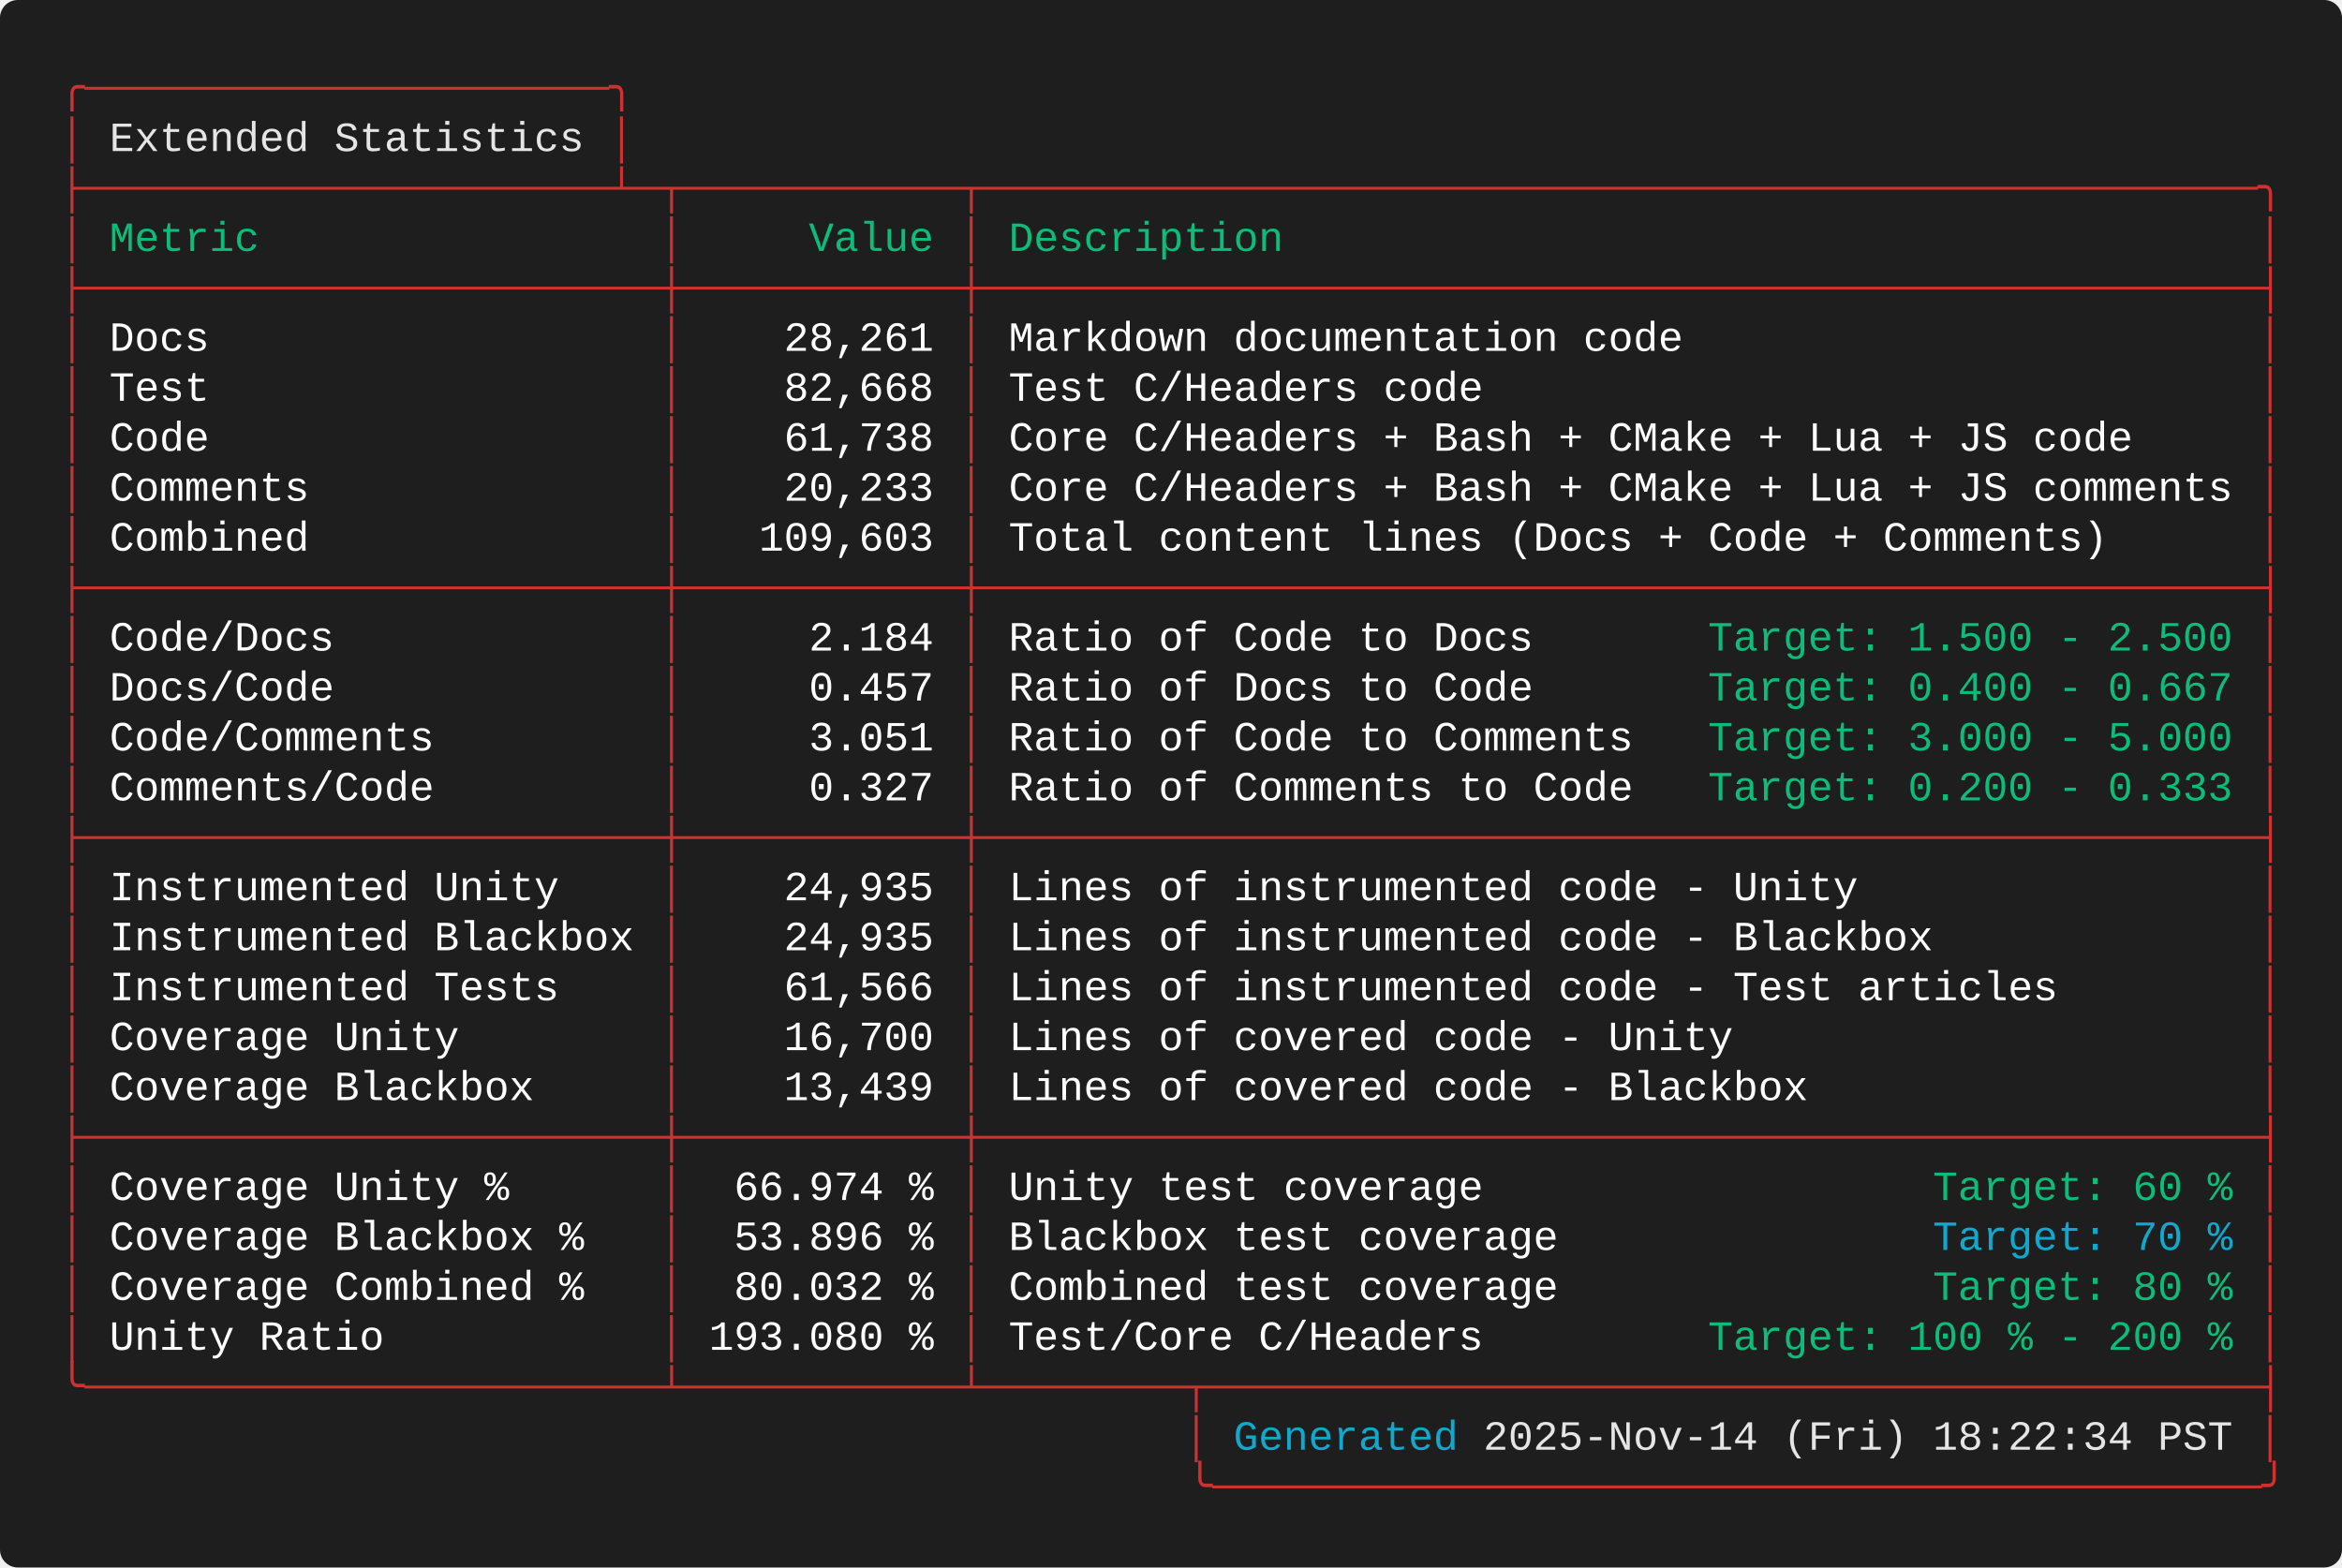
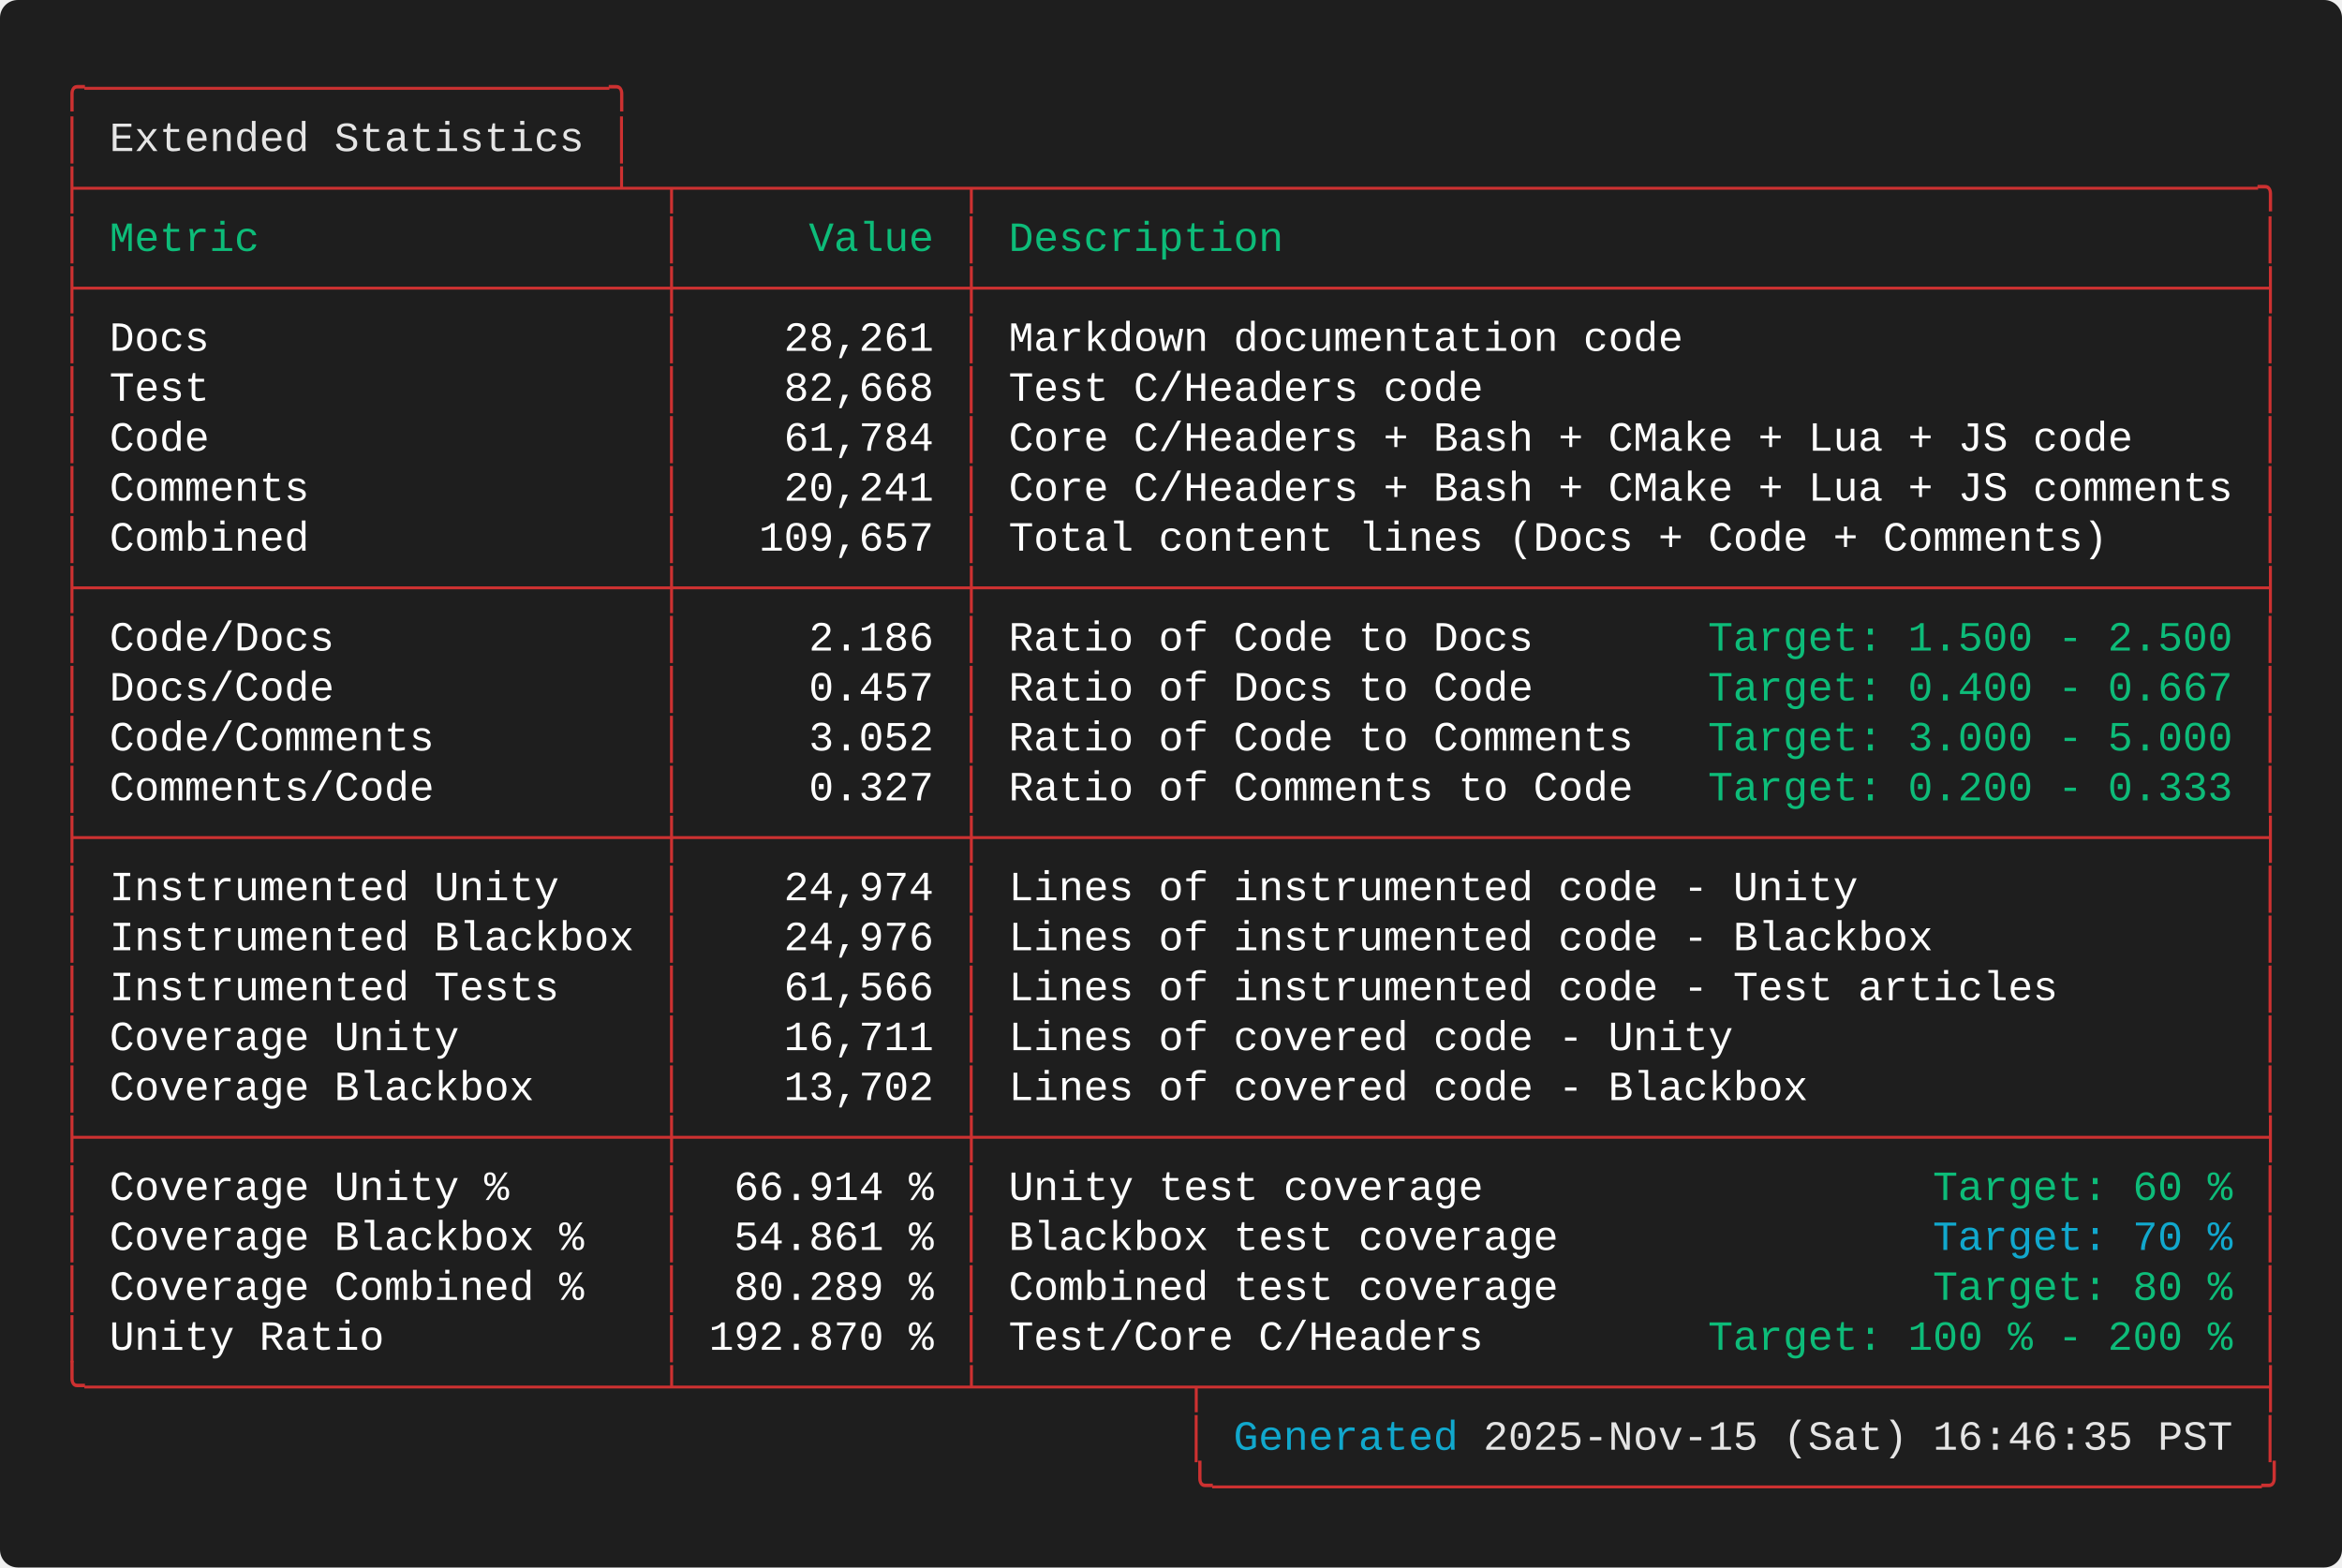
<svg xmlns="http://www.w3.org/2000/svg" width="787.60" height="527.20" viewBox="0 0 787.60 527.20">
  <defs>
    <style type="text/css">.terminal-text { font-family: 'Consolas', 'Consolas', 'Monaco', 'Courier New', monospace; }</style>
  </defs>
  <rect width="100%" height="100%" fill="#1e1e1e" rx="6" />
  <text x="20.00" y="34.00" font-size="14" class="terminal-text" xml:space="preserve" textLength="193.20" lengthAdjust="spacingAndGlyphs" fill="#cd3131">╭─────────────────────╮</text>
  <text x="20.00" y="50.80" font-size="14" class="terminal-text" xml:space="preserve" textLength="16.80" lengthAdjust="spacingAndGlyphs" fill="#cd3131">│ </text>
  <text x="36.80" y="50.80" font-size="14" class="terminal-text" xml:space="preserve" textLength="159.60" lengthAdjust="spacingAndGlyphs" fill="#e5e5e5">Extended Statistics</text>
  <text x="196.40" y="50.80" font-size="14" class="terminal-text" xml:space="preserve" textLength="8.40" lengthAdjust="spacingAndGlyphs" fill="#ffffff"> </text>
  <text x="204.80" y="50.80" font-size="14" class="terminal-text" xml:space="preserve" textLength="8.40" lengthAdjust="spacingAndGlyphs" fill="#cd3131">│</text>
  <text x="20.00" y="67.60" font-size="14" class="terminal-text" xml:space="preserve" textLength="747.60" lengthAdjust="spacingAndGlyphs" fill="#cd3131">├─────────────────────┴─┬───────────┬───────────────────────────────────────────────────╮</text>
  <text x="20.00" y="84.40" font-size="14" class="terminal-text" xml:space="preserve" textLength="8.40" lengthAdjust="spacingAndGlyphs" fill="#cd3131">│</text>
  <text x="28.40" y="84.40" font-size="14" class="terminal-text" xml:space="preserve" textLength="193.20" lengthAdjust="spacingAndGlyphs" fill="#0dbc79"> Metric                </text>
  <text x="221.60" y="84.40" font-size="14" class="terminal-text" xml:space="preserve" textLength="8.40" lengthAdjust="spacingAndGlyphs" fill="#cd3131">│</text>
  <text x="230.00" y="84.40" font-size="14" class="terminal-text" xml:space="preserve" textLength="92.40" lengthAdjust="spacingAndGlyphs" fill="#0dbc79">     Value </text>
  <text x="322.40" y="84.40" font-size="14" class="terminal-text" xml:space="preserve" textLength="8.40" lengthAdjust="spacingAndGlyphs" fill="#cd3131">│</text>
  <text x="330.80" y="84.40" font-size="14" class="terminal-text" xml:space="preserve" textLength="428.40" lengthAdjust="spacingAndGlyphs" fill="#0dbc79"> Description                                       </text>
  <text x="759.20" y="84.40" font-size="14" class="terminal-text" xml:space="preserve" textLength="8.40" lengthAdjust="spacingAndGlyphs" fill="#cd3131">│</text>
  <text x="20.00" y="101.20" font-size="14" class="terminal-text" xml:space="preserve" textLength="747.60" lengthAdjust="spacingAndGlyphs" fill="#cd3131">├───────────────────────┼───────────┼───────────────────────────────────────────────────┤</text>
  <text x="20.00" y="118.00" font-size="14" class="terminal-text" xml:space="preserve" textLength="8.40" lengthAdjust="spacingAndGlyphs" fill="#cd3131">│</text>
  <text x="28.40" y="118.00" font-size="14" class="terminal-text" xml:space="preserve" textLength="193.20" lengthAdjust="spacingAndGlyphs" fill="#ffffff"> Docs                  </text>
  <text x="221.60" y="118.00" font-size="14" class="terminal-text" xml:space="preserve" textLength="8.40" lengthAdjust="spacingAndGlyphs" fill="#cd3131">│</text>
  <text x="230.00" y="118.00" font-size="14" class="terminal-text" xml:space="preserve" textLength="92.40" lengthAdjust="spacingAndGlyphs" fill="#ffffff">    28,261 </text>
  <text x="322.40" y="118.00" font-size="14" class="terminal-text" xml:space="preserve" textLength="8.40" lengthAdjust="spacingAndGlyphs" fill="#cd3131">│</text>
  <text x="330.80" y="118.00" font-size="14" class="terminal-text" xml:space="preserve" textLength="428.40" lengthAdjust="spacingAndGlyphs" fill="#ffffff"> Markdown documentation code                       </text>
  <text x="759.20" y="118.00" font-size="14" class="terminal-text" xml:space="preserve" textLength="8.40" lengthAdjust="spacingAndGlyphs" fill="#cd3131">│</text>
  <text x="20.00" y="134.80" font-size="14" class="terminal-text" xml:space="preserve" textLength="8.40" lengthAdjust="spacingAndGlyphs" fill="#cd3131">│</text>
  <text x="28.40" y="134.80" font-size="14" class="terminal-text" xml:space="preserve" textLength="193.20" lengthAdjust="spacingAndGlyphs" fill="#ffffff"> Test                  </text>
  <text x="221.60" y="134.80" font-size="14" class="terminal-text" xml:space="preserve" textLength="8.40" lengthAdjust="spacingAndGlyphs" fill="#cd3131">│</text>
  <text x="230.00" y="134.80" font-size="14" class="terminal-text" xml:space="preserve" textLength="92.40" lengthAdjust="spacingAndGlyphs" fill="#ffffff">    82,668 </text>
  <text x="322.40" y="134.80" font-size="14" class="terminal-text" xml:space="preserve" textLength="8.40" lengthAdjust="spacingAndGlyphs" fill="#cd3131">│</text>
  <text x="330.80" y="134.80" font-size="14" class="terminal-text" xml:space="preserve" textLength="428.40" lengthAdjust="spacingAndGlyphs" fill="#ffffff"> Test C/Headers code                               </text>
  <text x="759.20" y="134.80" font-size="14" class="terminal-text" xml:space="preserve" textLength="8.40" lengthAdjust="spacingAndGlyphs" fill="#cd3131">│</text>
  <text x="20.00" y="151.60" font-size="14" class="terminal-text" xml:space="preserve" textLength="8.40" lengthAdjust="spacingAndGlyphs" fill="#cd3131">│</text>
  <text x="28.40" y="151.60" font-size="14" class="terminal-text" xml:space="preserve" textLength="193.20" lengthAdjust="spacingAndGlyphs" fill="#ffffff"> Code                  </text>
  <text x="221.60" y="151.60" font-size="14" class="terminal-text" xml:space="preserve" textLength="8.40" lengthAdjust="spacingAndGlyphs" fill="#cd3131">│</text>
-   <text x="230.00" y="151.60" font-size="14" class="terminal-text" xml:space="preserve" textLength="92.40" lengthAdjust="spacingAndGlyphs" fill="#ffffff">    61,738 </text>
+   <text x="230.00" y="151.60" font-size="14" class="terminal-text" xml:space="preserve" textLength="92.40" lengthAdjust="spacingAndGlyphs" fill="#ffffff">    61,784 </text>
  <text x="322.40" y="151.60" font-size="14" class="terminal-text" xml:space="preserve" textLength="8.40" lengthAdjust="spacingAndGlyphs" fill="#cd3131">│</text>
  <text x="330.80" y="151.60" font-size="14" class="terminal-text" xml:space="preserve" textLength="428.40" lengthAdjust="spacingAndGlyphs" fill="#ffffff"> Core C/Headers + Bash + CMake + Lua + JS code     </text>
  <text x="759.20" y="151.60" font-size="14" class="terminal-text" xml:space="preserve" textLength="8.40" lengthAdjust="spacingAndGlyphs" fill="#cd3131">│</text>
  <text x="20.00" y="168.40" font-size="14" class="terminal-text" xml:space="preserve" textLength="8.40" lengthAdjust="spacingAndGlyphs" fill="#cd3131">│</text>
  <text x="28.40" y="168.40" font-size="14" class="terminal-text" xml:space="preserve" textLength="193.20" lengthAdjust="spacingAndGlyphs" fill="#ffffff"> Comments              </text>
  <text x="221.60" y="168.40" font-size="14" class="terminal-text" xml:space="preserve" textLength="8.40" lengthAdjust="spacingAndGlyphs" fill="#cd3131">│</text>
-   <text x="230.00" y="168.40" font-size="14" class="terminal-text" xml:space="preserve" textLength="92.40" lengthAdjust="spacingAndGlyphs" fill="#ffffff">    20,233 </text>
+   <text x="230.00" y="168.40" font-size="14" class="terminal-text" xml:space="preserve" textLength="92.40" lengthAdjust="spacingAndGlyphs" fill="#ffffff">    20,241 </text>
  <text x="322.40" y="168.40" font-size="14" class="terminal-text" xml:space="preserve" textLength="8.40" lengthAdjust="spacingAndGlyphs" fill="#cd3131">│</text>
  <text x="330.80" y="168.40" font-size="14" class="terminal-text" xml:space="preserve" textLength="428.40" lengthAdjust="spacingAndGlyphs" fill="#ffffff"> Core C/Headers + Bash + CMake + Lua + JS comments </text>
  <text x="759.20" y="168.40" font-size="14" class="terminal-text" xml:space="preserve" textLength="8.40" lengthAdjust="spacingAndGlyphs" fill="#cd3131">│</text>
  <text x="20.00" y="185.20" font-size="14" class="terminal-text" xml:space="preserve" textLength="8.40" lengthAdjust="spacingAndGlyphs" fill="#cd3131">│</text>
  <text x="28.40" y="185.20" font-size="14" class="terminal-text" xml:space="preserve" textLength="193.20" lengthAdjust="spacingAndGlyphs" fill="#ffffff"> Combined              </text>
  <text x="221.60" y="185.20" font-size="14" class="terminal-text" xml:space="preserve" textLength="8.40" lengthAdjust="spacingAndGlyphs" fill="#cd3131">│</text>
-   <text x="230.00" y="185.20" font-size="14" class="terminal-text" xml:space="preserve" textLength="92.40" lengthAdjust="spacingAndGlyphs" fill="#ffffff">   109,603 </text>
+   <text x="230.00" y="185.20" font-size="14" class="terminal-text" xml:space="preserve" textLength="92.40" lengthAdjust="spacingAndGlyphs" fill="#ffffff">   109,657 </text>
  <text x="322.40" y="185.20" font-size="14" class="terminal-text" xml:space="preserve" textLength="8.40" lengthAdjust="spacingAndGlyphs" fill="#cd3131">│</text>
  <text x="330.80" y="185.20" font-size="14" class="terminal-text" xml:space="preserve" textLength="428.40" lengthAdjust="spacingAndGlyphs" fill="#ffffff"> Total content lines (Docs + Code + Comments)      </text>
  <text x="759.20" y="185.20" font-size="14" class="terminal-text" xml:space="preserve" textLength="8.40" lengthAdjust="spacingAndGlyphs" fill="#cd3131">│</text>
  <text x="20.00" y="202.00" font-size="14" class="terminal-text" xml:space="preserve" textLength="747.60" lengthAdjust="spacingAndGlyphs" fill="#cd3131">├───────────────────────┼───────────┼───────────────────────────────────────────────────┤</text>
  <text x="20.00" y="218.80" font-size="14" class="terminal-text" xml:space="preserve" textLength="8.40" lengthAdjust="spacingAndGlyphs" fill="#cd3131">│</text>
  <text x="28.40" y="218.80" font-size="14" class="terminal-text" xml:space="preserve" textLength="193.20" lengthAdjust="spacingAndGlyphs" fill="#ffffff"> Code/Docs             </text>
  <text x="221.60" y="218.80" font-size="14" class="terminal-text" xml:space="preserve" textLength="8.40" lengthAdjust="spacingAndGlyphs" fill="#cd3131">│</text>
-   <text x="230.00" y="218.80" font-size="14" class="terminal-text" xml:space="preserve" textLength="92.40" lengthAdjust="spacingAndGlyphs" fill="#ffffff">     2.184 </text>
+   <text x="230.00" y="218.80" font-size="14" class="terminal-text" xml:space="preserve" textLength="92.40" lengthAdjust="spacingAndGlyphs" fill="#ffffff">     2.186 </text>
  <text x="322.40" y="218.80" font-size="14" class="terminal-text" xml:space="preserve" textLength="8.40" lengthAdjust="spacingAndGlyphs" fill="#cd3131">│</text>
  <text x="330.80" y="218.80" font-size="14" class="terminal-text" xml:space="preserve" textLength="243.60" lengthAdjust="spacingAndGlyphs" fill="#ffffff"> Ratio of Code to Docs       </text>
  <text x="574.40" y="218.80" font-size="14" class="terminal-text" xml:space="preserve" textLength="176.40" lengthAdjust="spacingAndGlyphs" fill="#0dbc79">Target: 1.500 - 2.500</text>
  <text x="750.80" y="218.80" font-size="14" class="terminal-text" xml:space="preserve" textLength="8.40" lengthAdjust="spacingAndGlyphs" fill="#ffffff"> </text>
  <text x="759.20" y="218.80" font-size="14" class="terminal-text" xml:space="preserve" textLength="8.40" lengthAdjust="spacingAndGlyphs" fill="#cd3131">│</text>
  <text x="20.00" y="235.60" font-size="14" class="terminal-text" xml:space="preserve" textLength="8.40" lengthAdjust="spacingAndGlyphs" fill="#cd3131">│</text>
  <text x="28.40" y="235.60" font-size="14" class="terminal-text" xml:space="preserve" textLength="193.20" lengthAdjust="spacingAndGlyphs" fill="#ffffff"> Docs/Code             </text>
  <text x="221.60" y="235.60" font-size="14" class="terminal-text" xml:space="preserve" textLength="8.40" lengthAdjust="spacingAndGlyphs" fill="#cd3131">│</text>
  <text x="230.00" y="235.60" font-size="14" class="terminal-text" xml:space="preserve" textLength="92.40" lengthAdjust="spacingAndGlyphs" fill="#ffffff">     0.457 </text>
  <text x="322.40" y="235.60" font-size="14" class="terminal-text" xml:space="preserve" textLength="8.40" lengthAdjust="spacingAndGlyphs" fill="#cd3131">│</text>
  <text x="330.80" y="235.60" font-size="14" class="terminal-text" xml:space="preserve" textLength="243.60" lengthAdjust="spacingAndGlyphs" fill="#ffffff"> Ratio of Docs to Code       </text>
  <text x="574.40" y="235.60" font-size="14" class="terminal-text" xml:space="preserve" textLength="176.40" lengthAdjust="spacingAndGlyphs" fill="#0dbc79">Target: 0.400 - 0.667</text>
  <text x="750.80" y="235.60" font-size="14" class="terminal-text" xml:space="preserve" textLength="8.40" lengthAdjust="spacingAndGlyphs" fill="#ffffff"> </text>
  <text x="759.20" y="235.60" font-size="14" class="terminal-text" xml:space="preserve" textLength="8.40" lengthAdjust="spacingAndGlyphs" fill="#cd3131">│</text>
  <text x="20.00" y="252.40" font-size="14" class="terminal-text" xml:space="preserve" textLength="8.40" lengthAdjust="spacingAndGlyphs" fill="#cd3131">│</text>
  <text x="28.40" y="252.40" font-size="14" class="terminal-text" xml:space="preserve" textLength="193.20" lengthAdjust="spacingAndGlyphs" fill="#ffffff"> Code/Comments         </text>
  <text x="221.60" y="252.40" font-size="14" class="terminal-text" xml:space="preserve" textLength="8.40" lengthAdjust="spacingAndGlyphs" fill="#cd3131">│</text>
-   <text x="230.00" y="252.40" font-size="14" class="terminal-text" xml:space="preserve" textLength="92.40" lengthAdjust="spacingAndGlyphs" fill="#ffffff">     3.051 </text>
+   <text x="230.00" y="252.40" font-size="14" class="terminal-text" xml:space="preserve" textLength="92.40" lengthAdjust="spacingAndGlyphs" fill="#ffffff">     3.052 </text>
  <text x="322.40" y="252.40" font-size="14" class="terminal-text" xml:space="preserve" textLength="8.40" lengthAdjust="spacingAndGlyphs" fill="#cd3131">│</text>
  <text x="330.80" y="252.40" font-size="14" class="terminal-text" xml:space="preserve" textLength="243.60" lengthAdjust="spacingAndGlyphs" fill="#ffffff"> Ratio of Code to Comments   </text>
  <text x="574.40" y="252.40" font-size="14" class="terminal-text" xml:space="preserve" textLength="176.40" lengthAdjust="spacingAndGlyphs" fill="#0dbc79">Target: 3.000 - 5.000</text>
  <text x="750.80" y="252.40" font-size="14" class="terminal-text" xml:space="preserve" textLength="8.40" lengthAdjust="spacingAndGlyphs" fill="#ffffff"> </text>
  <text x="759.20" y="252.40" font-size="14" class="terminal-text" xml:space="preserve" textLength="8.40" lengthAdjust="spacingAndGlyphs" fill="#cd3131">│</text>
  <text x="20.00" y="269.20" font-size="14" class="terminal-text" xml:space="preserve" textLength="8.40" lengthAdjust="spacingAndGlyphs" fill="#cd3131">│</text>
  <text x="28.40" y="269.20" font-size="14" class="terminal-text" xml:space="preserve" textLength="193.20" lengthAdjust="spacingAndGlyphs" fill="#ffffff"> Comments/Code         </text>
  <text x="221.60" y="269.20" font-size="14" class="terminal-text" xml:space="preserve" textLength="8.40" lengthAdjust="spacingAndGlyphs" fill="#cd3131">│</text>
  <text x="230.00" y="269.20" font-size="14" class="terminal-text" xml:space="preserve" textLength="92.40" lengthAdjust="spacingAndGlyphs" fill="#ffffff">     0.327 </text>
  <text x="322.40" y="269.20" font-size="14" class="terminal-text" xml:space="preserve" textLength="8.40" lengthAdjust="spacingAndGlyphs" fill="#cd3131">│</text>
  <text x="330.80" y="269.20" font-size="14" class="terminal-text" xml:space="preserve" textLength="243.60" lengthAdjust="spacingAndGlyphs" fill="#ffffff"> Ratio of Comments to Code   </text>
  <text x="574.40" y="269.20" font-size="14" class="terminal-text" xml:space="preserve" textLength="176.40" lengthAdjust="spacingAndGlyphs" fill="#0dbc79">Target: 0.200 - 0.333</text>
  <text x="750.80" y="269.20" font-size="14" class="terminal-text" xml:space="preserve" textLength="8.40" lengthAdjust="spacingAndGlyphs" fill="#ffffff"> </text>
  <text x="759.20" y="269.20" font-size="14" class="terminal-text" xml:space="preserve" textLength="8.40" lengthAdjust="spacingAndGlyphs" fill="#cd3131">│</text>
  <text x="20.00" y="286.00" font-size="14" class="terminal-text" xml:space="preserve" textLength="747.60" lengthAdjust="spacingAndGlyphs" fill="#cd3131">├───────────────────────┼───────────┼───────────────────────────────────────────────────┤</text>
  <text x="20.00" y="302.80" font-size="14" class="terminal-text" xml:space="preserve" textLength="8.40" lengthAdjust="spacingAndGlyphs" fill="#cd3131">│</text>
  <text x="28.40" y="302.80" font-size="14" class="terminal-text" xml:space="preserve" textLength="193.20" lengthAdjust="spacingAndGlyphs" fill="#ffffff"> Instrumented Unity    </text>
  <text x="221.60" y="302.80" font-size="14" class="terminal-text" xml:space="preserve" textLength="8.40" lengthAdjust="spacingAndGlyphs" fill="#cd3131">│</text>
-   <text x="230.00" y="302.80" font-size="14" class="terminal-text" xml:space="preserve" textLength="92.40" lengthAdjust="spacingAndGlyphs" fill="#ffffff">    24,935 </text>
+   <text x="230.00" y="302.80" font-size="14" class="terminal-text" xml:space="preserve" textLength="92.40" lengthAdjust="spacingAndGlyphs" fill="#ffffff">    24,974 </text>
  <text x="322.40" y="302.80" font-size="14" class="terminal-text" xml:space="preserve" textLength="8.40" lengthAdjust="spacingAndGlyphs" fill="#cd3131">│</text>
  <text x="330.80" y="302.80" font-size="14" class="terminal-text" xml:space="preserve" textLength="428.40" lengthAdjust="spacingAndGlyphs" fill="#ffffff"> Lines of instrumented code - Unity                </text>
  <text x="759.20" y="302.80" font-size="14" class="terminal-text" xml:space="preserve" textLength="8.40" lengthAdjust="spacingAndGlyphs" fill="#cd3131">│</text>
  <text x="20.00" y="319.60" font-size="14" class="terminal-text" xml:space="preserve" textLength="8.40" lengthAdjust="spacingAndGlyphs" fill="#cd3131">│</text>
  <text x="28.40" y="319.60" font-size="14" class="terminal-text" xml:space="preserve" textLength="193.20" lengthAdjust="spacingAndGlyphs" fill="#ffffff"> Instrumented Blackbox </text>
  <text x="221.60" y="319.60" font-size="14" class="terminal-text" xml:space="preserve" textLength="8.40" lengthAdjust="spacingAndGlyphs" fill="#cd3131">│</text>
-   <text x="230.00" y="319.60" font-size="14" class="terminal-text" xml:space="preserve" textLength="92.40" lengthAdjust="spacingAndGlyphs" fill="#ffffff">    24,935 </text>
+   <text x="230.00" y="319.60" font-size="14" class="terminal-text" xml:space="preserve" textLength="92.40" lengthAdjust="spacingAndGlyphs" fill="#ffffff">    24,976 </text>
  <text x="322.40" y="319.60" font-size="14" class="terminal-text" xml:space="preserve" textLength="8.40" lengthAdjust="spacingAndGlyphs" fill="#cd3131">│</text>
  <text x="330.80" y="319.60" font-size="14" class="terminal-text" xml:space="preserve" textLength="428.40" lengthAdjust="spacingAndGlyphs" fill="#ffffff"> Lines of instrumented code - Blackbox             </text>
  <text x="759.20" y="319.60" font-size="14" class="terminal-text" xml:space="preserve" textLength="8.40" lengthAdjust="spacingAndGlyphs" fill="#cd3131">│</text>
  <text x="20.00" y="336.40" font-size="14" class="terminal-text" xml:space="preserve" textLength="8.40" lengthAdjust="spacingAndGlyphs" fill="#cd3131">│</text>
  <text x="28.40" y="336.40" font-size="14" class="terminal-text" xml:space="preserve" textLength="193.20" lengthAdjust="spacingAndGlyphs" fill="#ffffff"> Instrumented Tests    </text>
  <text x="221.60" y="336.40" font-size="14" class="terminal-text" xml:space="preserve" textLength="8.40" lengthAdjust="spacingAndGlyphs" fill="#cd3131">│</text>
  <text x="230.00" y="336.40" font-size="14" class="terminal-text" xml:space="preserve" textLength="92.40" lengthAdjust="spacingAndGlyphs" fill="#ffffff">    61,566 </text>
  <text x="322.40" y="336.40" font-size="14" class="terminal-text" xml:space="preserve" textLength="8.40" lengthAdjust="spacingAndGlyphs" fill="#cd3131">│</text>
  <text x="330.80" y="336.40" font-size="14" class="terminal-text" xml:space="preserve" textLength="428.40" lengthAdjust="spacingAndGlyphs" fill="#ffffff"> Lines of instrumented code - Test articles        </text>
  <text x="759.20" y="336.40" font-size="14" class="terminal-text" xml:space="preserve" textLength="8.40" lengthAdjust="spacingAndGlyphs" fill="#cd3131">│</text>
  <text x="20.00" y="353.20" font-size="14" class="terminal-text" xml:space="preserve" textLength="8.40" lengthAdjust="spacingAndGlyphs" fill="#cd3131">│</text>
  <text x="28.40" y="353.20" font-size="14" class="terminal-text" xml:space="preserve" textLength="193.20" lengthAdjust="spacingAndGlyphs" fill="#ffffff"> Coverage Unity        </text>
  <text x="221.60" y="353.20" font-size="14" class="terminal-text" xml:space="preserve" textLength="8.40" lengthAdjust="spacingAndGlyphs" fill="#cd3131">│</text>
-   <text x="230.00" y="353.20" font-size="14" class="terminal-text" xml:space="preserve" textLength="92.40" lengthAdjust="spacingAndGlyphs" fill="#ffffff">    16,700 </text>
+   <text x="230.00" y="353.20" font-size="14" class="terminal-text" xml:space="preserve" textLength="92.40" lengthAdjust="spacingAndGlyphs" fill="#ffffff">    16,711 </text>
  <text x="322.40" y="353.20" font-size="14" class="terminal-text" xml:space="preserve" textLength="8.40" lengthAdjust="spacingAndGlyphs" fill="#cd3131">│</text>
  <text x="330.80" y="353.20" font-size="14" class="terminal-text" xml:space="preserve" textLength="428.40" lengthAdjust="spacingAndGlyphs" fill="#ffffff"> Lines of covered code - Unity                     </text>
  <text x="759.20" y="353.20" font-size="14" class="terminal-text" xml:space="preserve" textLength="8.40" lengthAdjust="spacingAndGlyphs" fill="#cd3131">│</text>
  <text x="20.00" y="370.00" font-size="14" class="terminal-text" xml:space="preserve" textLength="8.40" lengthAdjust="spacingAndGlyphs" fill="#cd3131">│</text>
  <text x="28.40" y="370.00" font-size="14" class="terminal-text" xml:space="preserve" textLength="193.20" lengthAdjust="spacingAndGlyphs" fill="#ffffff"> Coverage Blackbox     </text>
  <text x="221.60" y="370.00" font-size="14" class="terminal-text" xml:space="preserve" textLength="8.40" lengthAdjust="spacingAndGlyphs" fill="#cd3131">│</text>
-   <text x="230.00" y="370.00" font-size="14" class="terminal-text" xml:space="preserve" textLength="92.40" lengthAdjust="spacingAndGlyphs" fill="#ffffff">    13,439 </text>
+   <text x="230.00" y="370.00" font-size="14" class="terminal-text" xml:space="preserve" textLength="92.40" lengthAdjust="spacingAndGlyphs" fill="#ffffff">    13,702 </text>
  <text x="322.40" y="370.00" font-size="14" class="terminal-text" xml:space="preserve" textLength="8.40" lengthAdjust="spacingAndGlyphs" fill="#cd3131">│</text>
  <text x="330.80" y="370.00" font-size="14" class="terminal-text" xml:space="preserve" textLength="428.40" lengthAdjust="spacingAndGlyphs" fill="#ffffff"> Lines of covered code - Blackbox                  </text>
  <text x="759.20" y="370.00" font-size="14" class="terminal-text" xml:space="preserve" textLength="8.40" lengthAdjust="spacingAndGlyphs" fill="#cd3131">│</text>
  <text x="20.00" y="386.80" font-size="14" class="terminal-text" xml:space="preserve" textLength="747.60" lengthAdjust="spacingAndGlyphs" fill="#cd3131">├───────────────────────┼───────────┼───────────────────────────────────────────────────┤</text>
  <text x="20.00" y="403.60" font-size="14" class="terminal-text" xml:space="preserve" textLength="8.40" lengthAdjust="spacingAndGlyphs" fill="#cd3131">│</text>
  <text x="28.40" y="403.60" font-size="14" class="terminal-text" xml:space="preserve" textLength="193.20" lengthAdjust="spacingAndGlyphs" fill="#ffffff"> Coverage Unity %      </text>
  <text x="221.60" y="403.60" font-size="14" class="terminal-text" xml:space="preserve" textLength="8.40" lengthAdjust="spacingAndGlyphs" fill="#cd3131">│</text>
-   <text x="230.00" y="403.60" font-size="14" class="terminal-text" xml:space="preserve" textLength="92.40" lengthAdjust="spacingAndGlyphs" fill="#ffffff">  66.974 % </text>
+   <text x="230.00" y="403.60" font-size="14" class="terminal-text" xml:space="preserve" textLength="92.40" lengthAdjust="spacingAndGlyphs" fill="#ffffff">  66.914 % </text>
  <text x="322.40" y="403.60" font-size="14" class="terminal-text" xml:space="preserve" textLength="8.40" lengthAdjust="spacingAndGlyphs" fill="#cd3131">│</text>
  <text x="330.80" y="403.60" font-size="14" class="terminal-text" xml:space="preserve" textLength="319.20" lengthAdjust="spacingAndGlyphs" fill="#ffffff"> Unity test coverage                  </text>
  <text x="650.00" y="403.60" font-size="14" class="terminal-text" xml:space="preserve" textLength="100.80" lengthAdjust="spacingAndGlyphs" fill="#0dbc79">Target: 60 %</text>
  <text x="750.80" y="403.60" font-size="14" class="terminal-text" xml:space="preserve" textLength="8.40" lengthAdjust="spacingAndGlyphs" fill="#ffffff"> </text>
  <text x="759.20" y="403.60" font-size="14" class="terminal-text" xml:space="preserve" textLength="8.40" lengthAdjust="spacingAndGlyphs" fill="#cd3131">│</text>
  <text x="20.00" y="420.40" font-size="14" class="terminal-text" xml:space="preserve" textLength="8.40" lengthAdjust="spacingAndGlyphs" fill="#cd3131">│</text>
  <text x="28.40" y="420.40" font-size="14" class="terminal-text" xml:space="preserve" textLength="193.20" lengthAdjust="spacingAndGlyphs" fill="#ffffff"> Coverage Blackbox %   </text>
  <text x="221.60" y="420.40" font-size="14" class="terminal-text" xml:space="preserve" textLength="8.40" lengthAdjust="spacingAndGlyphs" fill="#cd3131">│</text>
-   <text x="230.00" y="420.40" font-size="14" class="terminal-text" xml:space="preserve" textLength="92.40" lengthAdjust="spacingAndGlyphs" fill="#ffffff">  53.896 % </text>
+   <text x="230.00" y="420.40" font-size="14" class="terminal-text" xml:space="preserve" textLength="92.40" lengthAdjust="spacingAndGlyphs" fill="#ffffff">  54.861 % </text>
  <text x="322.40" y="420.40" font-size="14" class="terminal-text" xml:space="preserve" textLength="8.40" lengthAdjust="spacingAndGlyphs" fill="#cd3131">│</text>
  <text x="330.80" y="420.40" font-size="14" class="terminal-text" xml:space="preserve" textLength="319.20" lengthAdjust="spacingAndGlyphs" fill="#ffffff"> Blackbox test coverage               </text>
  <text x="650.00" y="420.40" font-size="14" class="terminal-text" xml:space="preserve" textLength="100.80" lengthAdjust="spacingAndGlyphs" fill="#11a8cd">Target: 70 %</text>
  <text x="750.80" y="420.40" font-size="14" class="terminal-text" xml:space="preserve" textLength="8.40" lengthAdjust="spacingAndGlyphs" fill="#ffffff"> </text>
  <text x="759.20" y="420.40" font-size="14" class="terminal-text" xml:space="preserve" textLength="8.40" lengthAdjust="spacingAndGlyphs" fill="#cd3131">│</text>
  <text x="20.00" y="437.20" font-size="14" class="terminal-text" xml:space="preserve" textLength="8.40" lengthAdjust="spacingAndGlyphs" fill="#cd3131">│</text>
  <text x="28.40" y="437.20" font-size="14" class="terminal-text" xml:space="preserve" textLength="193.20" lengthAdjust="spacingAndGlyphs" fill="#ffffff"> Coverage Combined %   </text>
  <text x="221.60" y="437.20" font-size="14" class="terminal-text" xml:space="preserve" textLength="8.40" lengthAdjust="spacingAndGlyphs" fill="#cd3131">│</text>
-   <text x="230.00" y="437.20" font-size="14" class="terminal-text" xml:space="preserve" textLength="92.40" lengthAdjust="spacingAndGlyphs" fill="#ffffff">  80.032 % </text>
+   <text x="230.00" y="437.20" font-size="14" class="terminal-text" xml:space="preserve" textLength="92.40" lengthAdjust="spacingAndGlyphs" fill="#ffffff">  80.289 % </text>
  <text x="322.40" y="437.20" font-size="14" class="terminal-text" xml:space="preserve" textLength="8.40" lengthAdjust="spacingAndGlyphs" fill="#cd3131">│</text>
  <text x="330.80" y="437.20" font-size="14" class="terminal-text" xml:space="preserve" textLength="319.20" lengthAdjust="spacingAndGlyphs" fill="#ffffff"> Combined test coverage               </text>
  <text x="650.00" y="437.20" font-size="14" class="terminal-text" xml:space="preserve" textLength="100.80" lengthAdjust="spacingAndGlyphs" fill="#0dbc79">Target: 80 %</text>
  <text x="750.80" y="437.20" font-size="14" class="terminal-text" xml:space="preserve" textLength="8.40" lengthAdjust="spacingAndGlyphs" fill="#ffffff"> </text>
  <text x="759.20" y="437.20" font-size="14" class="terminal-text" xml:space="preserve" textLength="8.40" lengthAdjust="spacingAndGlyphs" fill="#cd3131">│</text>
  <text x="20.00" y="454.00" font-size="14" class="terminal-text" xml:space="preserve" textLength="8.40" lengthAdjust="spacingAndGlyphs" fill="#cd3131">│</text>
  <text x="28.40" y="454.00" font-size="14" class="terminal-text" xml:space="preserve" textLength="193.20" lengthAdjust="spacingAndGlyphs" fill="#ffffff"> Unity Ratio           </text>
  <text x="221.60" y="454.00" font-size="14" class="terminal-text" xml:space="preserve" textLength="8.40" lengthAdjust="spacingAndGlyphs" fill="#cd3131">│</text>
-   <text x="230.00" y="454.00" font-size="14" class="terminal-text" xml:space="preserve" textLength="92.40" lengthAdjust="spacingAndGlyphs" fill="#ffffff"> 193.080 % </text>
+   <text x="230.00" y="454.00" font-size="14" class="terminal-text" xml:space="preserve" textLength="92.40" lengthAdjust="spacingAndGlyphs" fill="#ffffff"> 192.870 % </text>
  <text x="322.40" y="454.00" font-size="14" class="terminal-text" xml:space="preserve" textLength="8.40" lengthAdjust="spacingAndGlyphs" fill="#cd3131">│</text>
  <text x="330.80" y="454.00" font-size="14" class="terminal-text" xml:space="preserve" textLength="243.60" lengthAdjust="spacingAndGlyphs" fill="#ffffff"> Test/Core C/Headers         </text>
  <text x="574.40" y="454.00" font-size="14" class="terminal-text" xml:space="preserve" textLength="176.40" lengthAdjust="spacingAndGlyphs" fill="#0dbc79">Target: 100 % - 200 %</text>
  <text x="750.80" y="454.00" font-size="14" class="terminal-text" xml:space="preserve" textLength="8.40" lengthAdjust="spacingAndGlyphs" fill="#ffffff"> </text>
  <text x="759.20" y="454.00" font-size="14" class="terminal-text" xml:space="preserve" textLength="8.40" lengthAdjust="spacingAndGlyphs" fill="#cd3131">│</text>
  <text x="20.00" y="470.80" font-size="14" class="terminal-text" xml:space="preserve" textLength="747.60" lengthAdjust="spacingAndGlyphs" fill="#cd3131">╰───────────────────────┴───────────┴────────┬──────────────────────────────────────────┤</text>
  <text x="20.00" y="487.60" font-size="14" class="terminal-text" xml:space="preserve" textLength="394.80" lengthAdjust="spacingAndGlyphs" fill="#cd3131">                                             │ </text>
  <text x="414.80" y="487.60" font-size="14" class="terminal-text" xml:space="preserve" textLength="75.60" lengthAdjust="spacingAndGlyphs" fill="#11a8cd">Generated</text>
-   <text x="490.40" y="487.60" font-size="14" class="terminal-text" xml:space="preserve" textLength="260.40" lengthAdjust="spacingAndGlyphs" fill="#e5e5e5"> 2025-Nov-14 (Fri) 18:22:34 PST</text>
+   <text x="490.40" y="487.60" font-size="14" class="terminal-text" xml:space="preserve" textLength="260.40" lengthAdjust="spacingAndGlyphs" fill="#e5e5e5"> 2025-Nov-15 (Sat) 16:46:35 PST</text>
  <text x="750.80" y="487.60" font-size="14" class="terminal-text" xml:space="preserve" textLength="8.40" lengthAdjust="spacingAndGlyphs" fill="#ffffff"> </text>
  <text x="759.20" y="487.60" font-size="14" class="terminal-text" xml:space="preserve" textLength="8.40" lengthAdjust="spacingAndGlyphs" fill="#cd3131">│</text>
  <text x="20.00" y="504.40" font-size="14" class="terminal-text" xml:space="preserve" textLength="747.60" lengthAdjust="spacingAndGlyphs" fill="#cd3131">                                             ╰──────────────────────────────────────────╯</text>
</svg>
